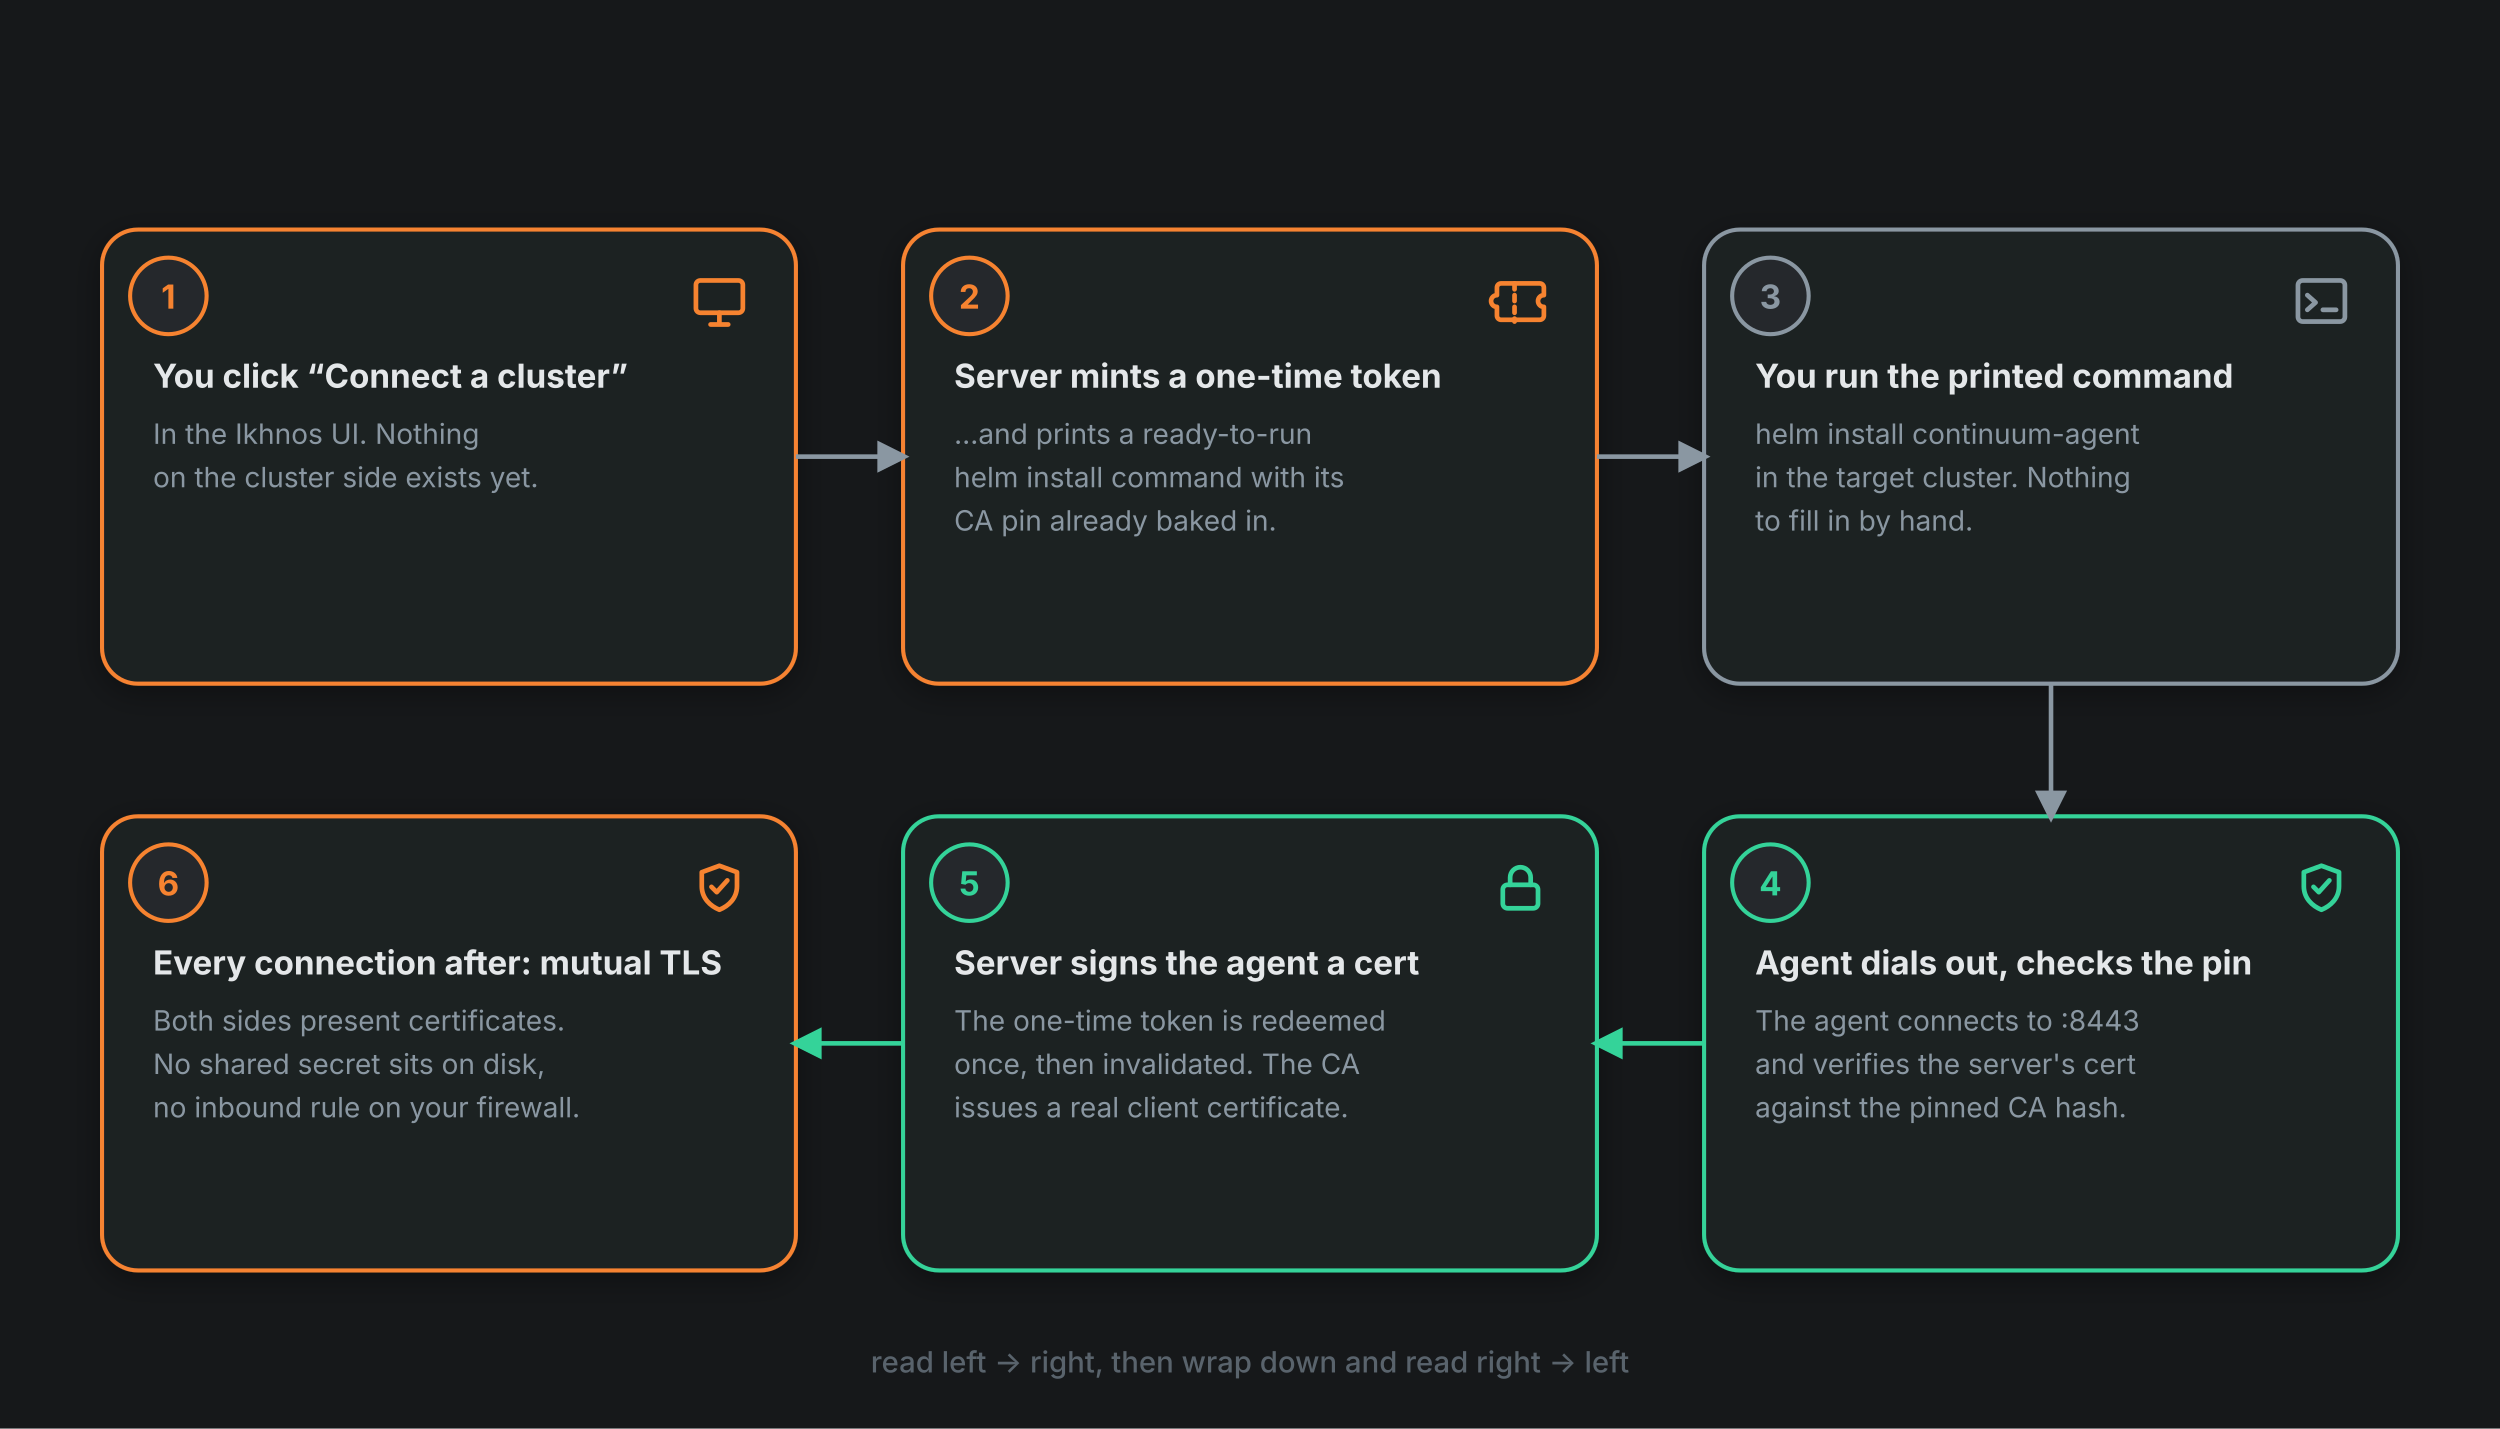
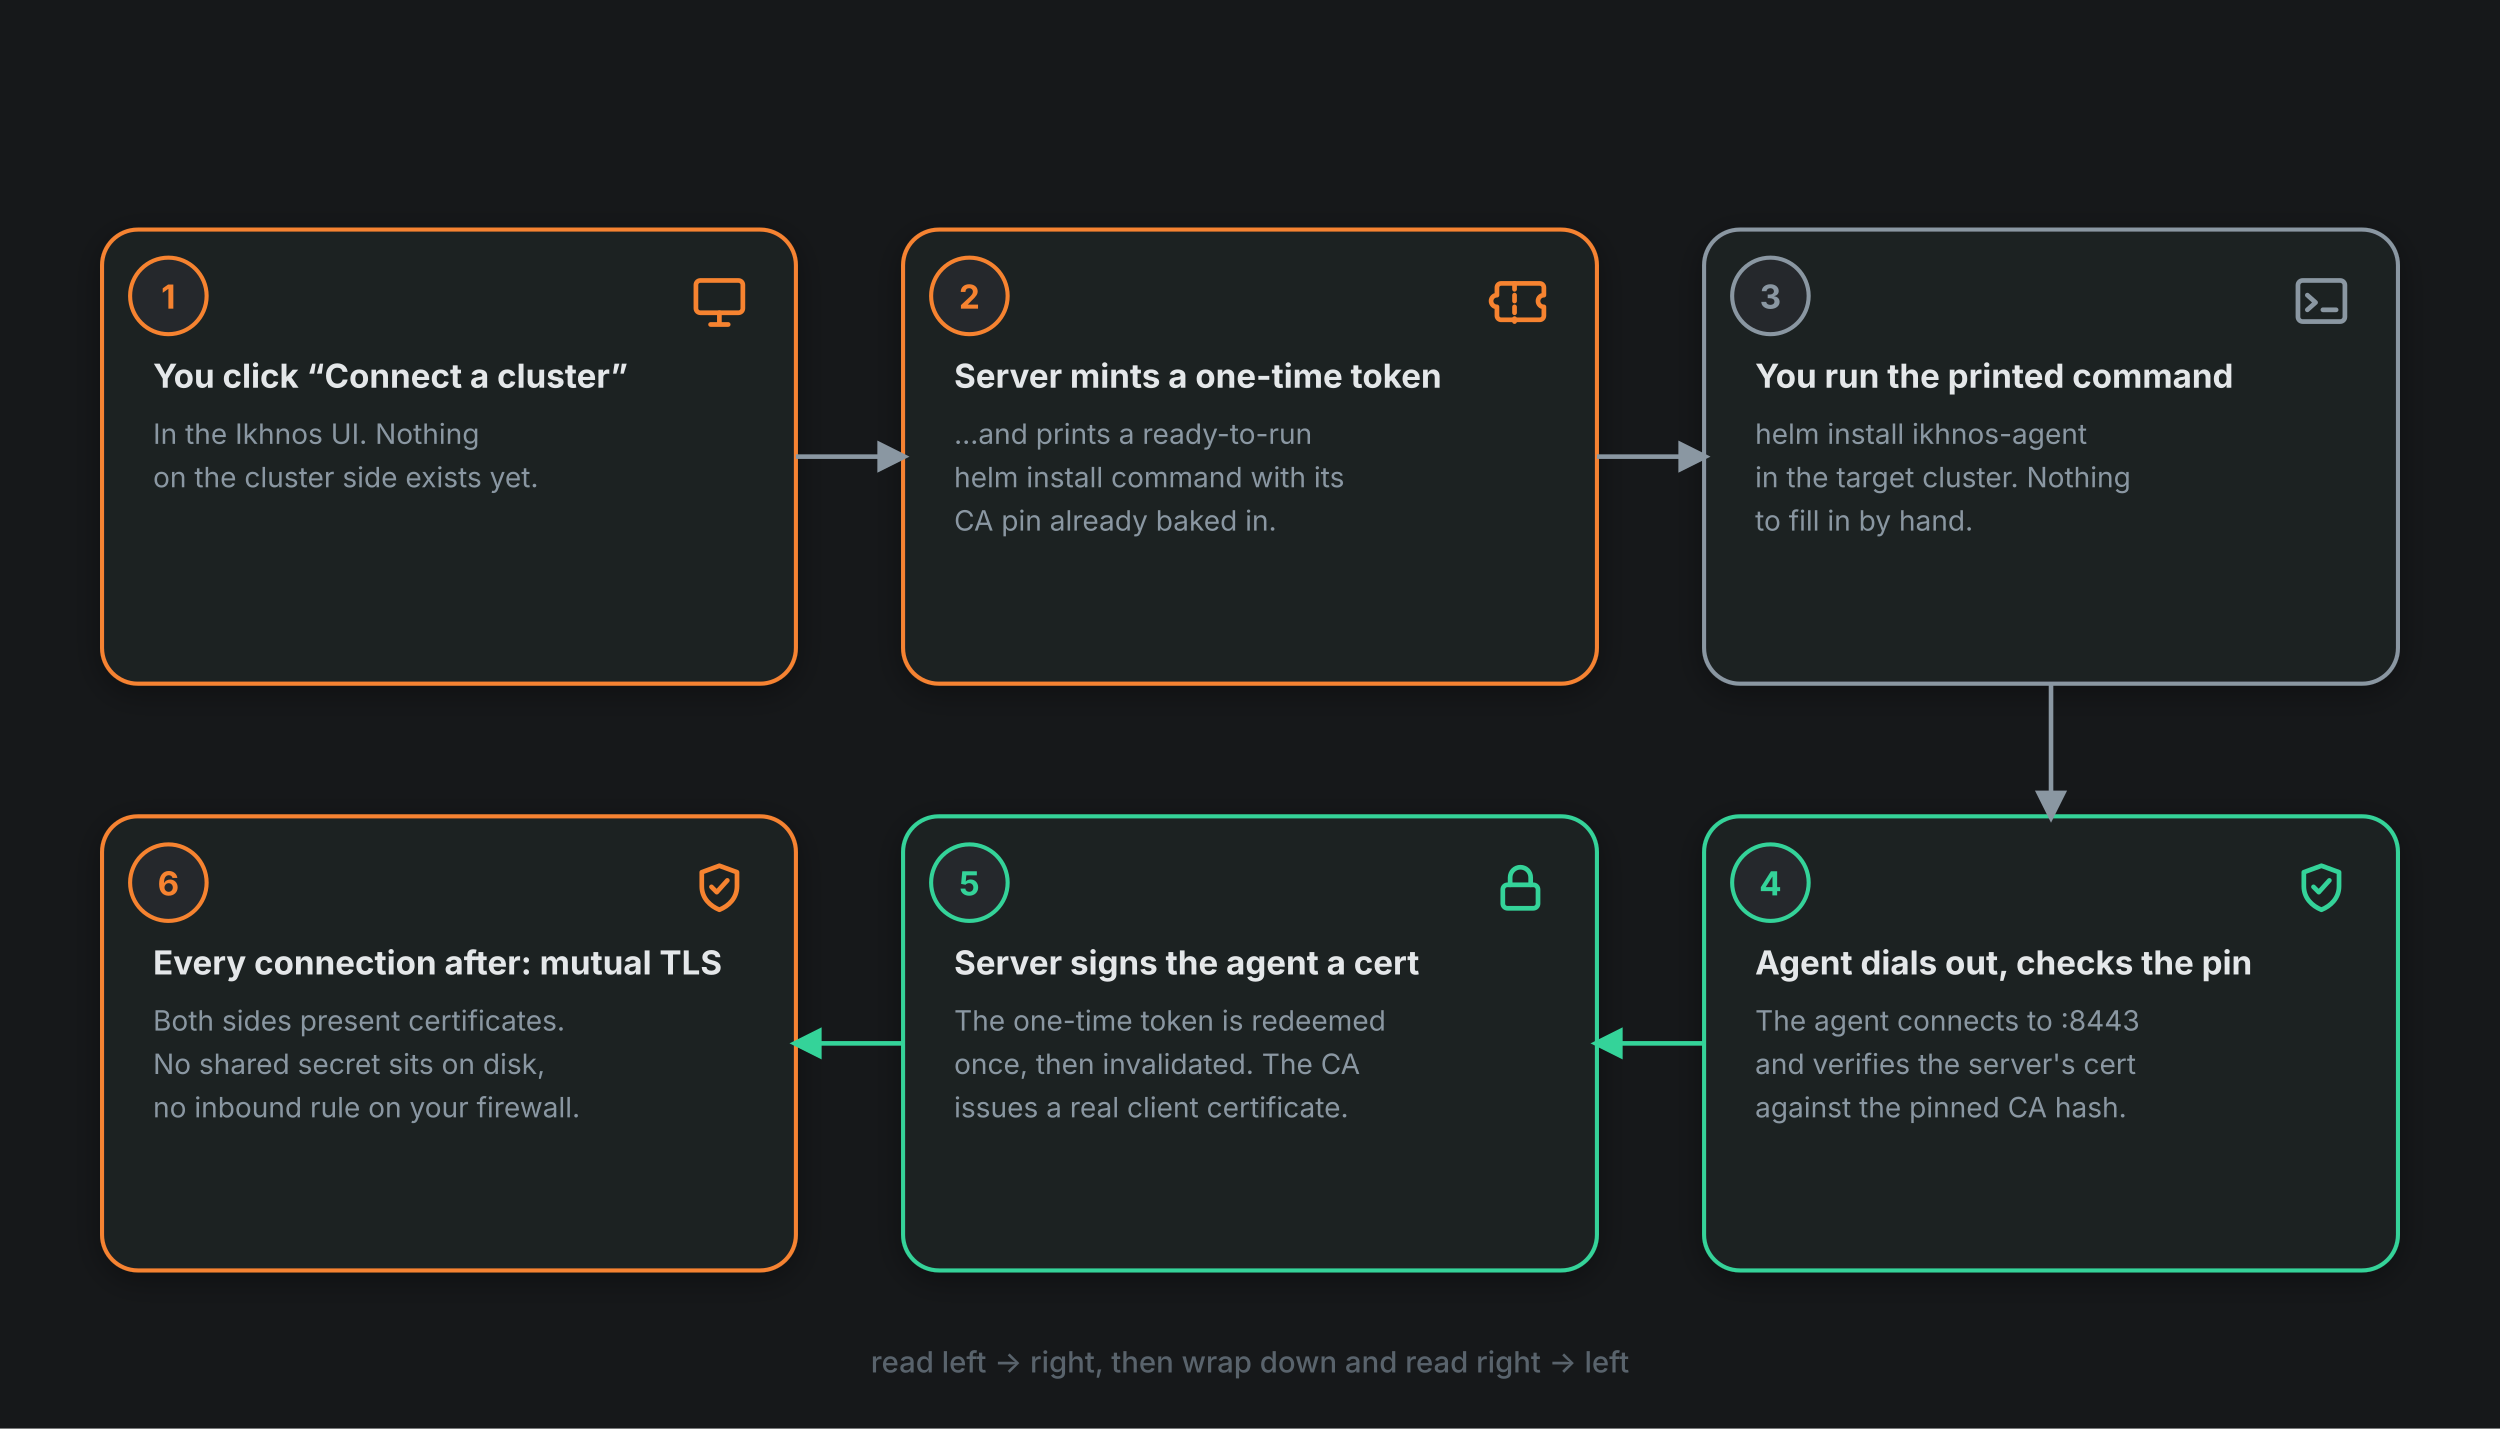
<svg xmlns="http://www.w3.org/2000/svg" viewBox="0 0 980 560" font-family="Inter, 'Segoe UI', ui-sans-serif, sans-serif">
  <defs>
    <filter id="soft-shadow" x="-20%" y="-20%" width="140%" height="140%">
      <feDropShadow dx="0" dy="3" stdDeviation="6" flood-color="#000000" flood-opacity="0.35" />
    </filter>
    <linearGradient id="accent-fade" x1="0" y1="0" x2="1" y2="0">
      <stop offset="0" stop-color="#f68330" stop-opacity="0.9" />
      <stop offset="1" stop-color="#f68330" stop-opacity="0.25" />
    </linearGradient>
    <marker id="marker-8a97a2" viewBox="0 0 10 10" refX="8" refY="5" markerWidth="7" markerHeight="7" orient="auto-start-reverse">
      <path d="M0,0 L10,5 L0,10 z" fill="#8a97a2" />
    </marker>
    <marker id="marker-34d399" viewBox="0 0 10 10" refX="8" refY="5" markerWidth="7" markerHeight="7" orient="auto-start-reverse">
      <path d="M0,0 L10,5 L0,10 z" fill="#34d399" />
    </marker>
  </defs>
  <rect x="0" y="0" width="980" height="560" fill="#16181a" />
  <rect x="40" y="90" width="272" height="178" rx="14" fill="#1f2124" stroke="#f68330" stroke-width="1.6" filter="url(#soft-shadow)" />
  <circle cx="66" cy="116" r="15" fill="#25282c" stroke="#f68330" stroke-width="1.6" />
  <text x="66" y="121" font-size="13" font-weight="700" fill="#f68330" text-anchor="middle">1</text>
  <g transform="translate(271.65,108.8) scale(1.15)" fill="none" stroke="#f68330" stroke-width="1.6" stroke-linecap="round" stroke-linejoin="round">
    <rect x="1" y="1" width="16" height="11" rx="1.5" />
    <path d="M6 16h6M9 12v4" />
  </g>
  <text x="60" y="152" font-size="13" font-weight="700" fill="#e4e7e9" text-anchor="start">You click “Connect a cluster”</text>
  <text x="60" y="174" font-size="11" font-weight="400" fill="#8a97a2" text-anchor="start">In the Ikhnos UI. Nothing</text>
  <text x="60" y="191" font-size="11" font-weight="400" fill="#8a97a2" text-anchor="start">on the cluster side exists yet.</text>
  <rect x="354" y="90" width="272" height="178" rx="14" fill="#1f2124" stroke="#f68330" stroke-width="1.6" filter="url(#soft-shadow)" />
  <circle cx="380" cy="116" r="15" fill="#25282c" stroke="#f68330" stroke-width="1.6" />
  <text x="380" y="121" font-size="13" font-weight="700" fill="#f68330" text-anchor="middle">2</text>
  <g transform="translate(585.65,109.95) scale(1.15)" fill="none" stroke="#f68330" stroke-width="1.6" stroke-linecap="round" stroke-linejoin="round">
    <path d="M1,5 a2,2 0 0 0 0,4 v3 a1.4,1.4 0 0 0 1.4,1.4 h13.2 A1.4,1.4 0 0 0 17,12 V9 a2,2 0 0 1 0,-4 V2.4 A1.4,1.4 0 0 0 15.6,1 H2.4 A1.4,1.4 0 0 0 1,2.4 Z" />
    <path d="M7,1 v13" stroke-dasharray="2 2" />
  </g>
  <text x="374" y="152" font-size="13" font-weight="700" fill="#e4e7e9" text-anchor="start">Server mints a one-time token</text>
  <text x="374" y="174" font-size="11" font-weight="400" fill="#8a97a2" text-anchor="start">...and prints a ready-to-run</text>
  <text x="374" y="191" font-size="11" font-weight="400" fill="#8a97a2" text-anchor="start">helm install command with its</text>
  <text x="374" y="208" font-size="11" font-weight="400" fill="#8a97a2" text-anchor="start">CA pin already baked in.</text>
  <rect x="668" y="90" width="272" height="178" rx="14" fill="#1f2124" stroke="#8a97a2" stroke-width="1.6" filter="url(#soft-shadow)" />
  <circle cx="694" cy="116" r="15" fill="#25282c" stroke="#8a97a2" stroke-width="1.6" />
  <text x="694" y="121" font-size="13" font-weight="700" fill="#8a97a2" text-anchor="middle">3</text>
  <g transform="translate(899.65,108.8) scale(1.15)" fill="none" stroke="#8a97a2" stroke-width="1.6" stroke-linecap="round" stroke-linejoin="round">
    <rect x="1" y="1" width="16" height="14" rx="1.6" />
    <path d="M4.2,6 7,8.5 4.2,11 M9.5,11 h4.5" />
  </g>
  <text x="688" y="152" font-size="13" font-weight="700" fill="#e4e7e9" text-anchor="start">You run the printed command</text>
-   <text x="688" y="174" font-size="11" font-weight="400" fill="#8a97a2" text-anchor="start">helm install continuum-agent</text>
+   <text x="688" y="174" font-size="11" font-weight="400" fill="#8a97a2" text-anchor="start">helm install ikhnos-agent</text>
  <text x="688" y="191" font-size="11" font-weight="400" fill="#8a97a2" text-anchor="start">in the target cluster. Nothing</text>
  <text x="688" y="208" font-size="11" font-weight="400" fill="#8a97a2" text-anchor="start">to fill in by hand.</text>
  <rect x="668" y="320" width="272" height="178" rx="14" fill="#1f2124" stroke="#34d399" stroke-width="1.6" filter="url(#soft-shadow)" />
  <circle cx="694" cy="346" r="15" fill="#25282c" stroke="#34d399" stroke-width="1.6" />
  <text x="694" y="351" font-size="13" font-weight="700" fill="#34d399" text-anchor="middle">4</text>
  <g transform="translate(901.375,338.225) scale(1.15)" fill="none" stroke="#34d399" stroke-width="1.6" stroke-linecap="round" stroke-linejoin="round">
    <path d="M7.5,1 13.5,3.2 V8 C13.5,12 10.7,14.7 7.5,16 C4.3,14.7 1.5,12 1.5,8 V3.2 Z" />
    <path d="M4.8,8.2 6.6,10 10.2,6" />
  </g>
  <text x="688" y="382" font-size="13" font-weight="700" fill="#e4e7e9" text-anchor="start">Agent dials out, checks the pin</text>
  <text x="688" y="404" font-size="11" font-weight="400" fill="#8a97a2" text-anchor="start">The agent connects to :8443</text>
  <text x="688" y="421" font-size="11" font-weight="400" fill="#8a97a2" text-anchor="start">and verifies the server's cert</text>
  <text x="688" y="438" font-size="11" font-weight="400" fill="#8a97a2" text-anchor="start">against the pinned CA hash.</text>
  <rect x="354" y="320" width="272" height="178" rx="14" fill="#1f2124" stroke="#34d399" stroke-width="1.6" filter="url(#soft-shadow)" />
  <circle cx="380" cy="346" r="15" fill="#25282c" stroke="#34d399" stroke-width="1.6" />
  <text x="380" y="351" font-size="13" font-weight="700" fill="#34d399" text-anchor="middle">5</text>
  <g transform="translate(587.95,338.8) scale(1.15)" fill="none" stroke="#34d399" stroke-width="1.6" stroke-linecap="round" stroke-linejoin="round">
    <rect x="1" y="7" width="12" height="8" rx="1.6" />
    <path d="M3.5,7 V4.5 a3.5,3.5 0 0 1 7,0 V7" />
  </g>
  <text x="374" y="382" font-size="13" font-weight="700" fill="#e4e7e9" text-anchor="start">Server signs the agent a cert</text>
  <text x="374" y="404" font-size="11" font-weight="400" fill="#8a97a2" text-anchor="start">The one-time token is redeemed</text>
  <text x="374" y="421" font-size="11" font-weight="400" fill="#8a97a2" text-anchor="start">once, then invalidated. The CA</text>
  <text x="374" y="438" font-size="11" font-weight="400" fill="#8a97a2" text-anchor="start">issues a real client certificate.</text>
  <rect x="40" y="320" width="272" height="178" rx="14" fill="#1f2124" stroke="#f68330" stroke-width="1.6" filter="url(#soft-shadow)" />
  <circle cx="66" cy="346" r="15" fill="#25282c" stroke="#f68330" stroke-width="1.6" />
  <text x="66" y="351" font-size="13" font-weight="700" fill="#f68330" text-anchor="middle">6</text>
  <g transform="translate(273.375,338.225) scale(1.15)" fill="none" stroke="#f68330" stroke-width="1.6" stroke-linecap="round" stroke-linejoin="round">
    <path d="M7.5,1 13.5,3.2 V8 C13.5,12 10.7,14.7 7.5,16 C4.3,14.7 1.5,12 1.5,8 V3.2 Z" />
    <path d="M4.8,8.2 6.6,10 10.2,6" />
  </g>
  <text x="60" y="382" font-size="13" font-weight="700" fill="#e4e7e9" text-anchor="start">Every connection after: mutual TLS</text>
  <text x="60" y="404" font-size="11" font-weight="400" fill="#8a97a2" text-anchor="start">Both sides present certificates.</text>
  <text x="60" y="421" font-size="11" font-weight="400" fill="#8a97a2" text-anchor="start">No shared secret sits on disk,</text>
  <text x="60" y="438" font-size="11" font-weight="400" fill="#8a97a2" text-anchor="start">no inbound rule on your firewall.</text>
  <line x1="312" y1="179.0" x2="354" y2="179.0" stroke="#8a97a2" stroke-width="1.8" marker-end="url(#marker-8a97a2)" />
  <line x1="626" y1="179.0" x2="668" y2="179.0" stroke="#8a97a2" stroke-width="1.8" marker-end="url(#marker-8a97a2)" />
  <line x1="804.0" y1="268" x2="804.0" y2="320" stroke="#8a97a2" stroke-width="1.8" marker-end="url(#marker-8a97a2)" />
  <line x1="668" y1="409.0" x2="626" y2="409.0" stroke="#34d399" stroke-width="1.8" marker-end="url(#marker-34d399)" />
  <line x1="354" y1="409.0" x2="312" y2="409.0" stroke="#34d399" stroke-width="1.8" marker-end="url(#marker-34d399)" />
  <text x="490.0" y="538" font-size="11.5" font-weight="500" fill="#59636c" text-anchor="middle">read left → right, then wrap down and read right → left</text>
</svg>
